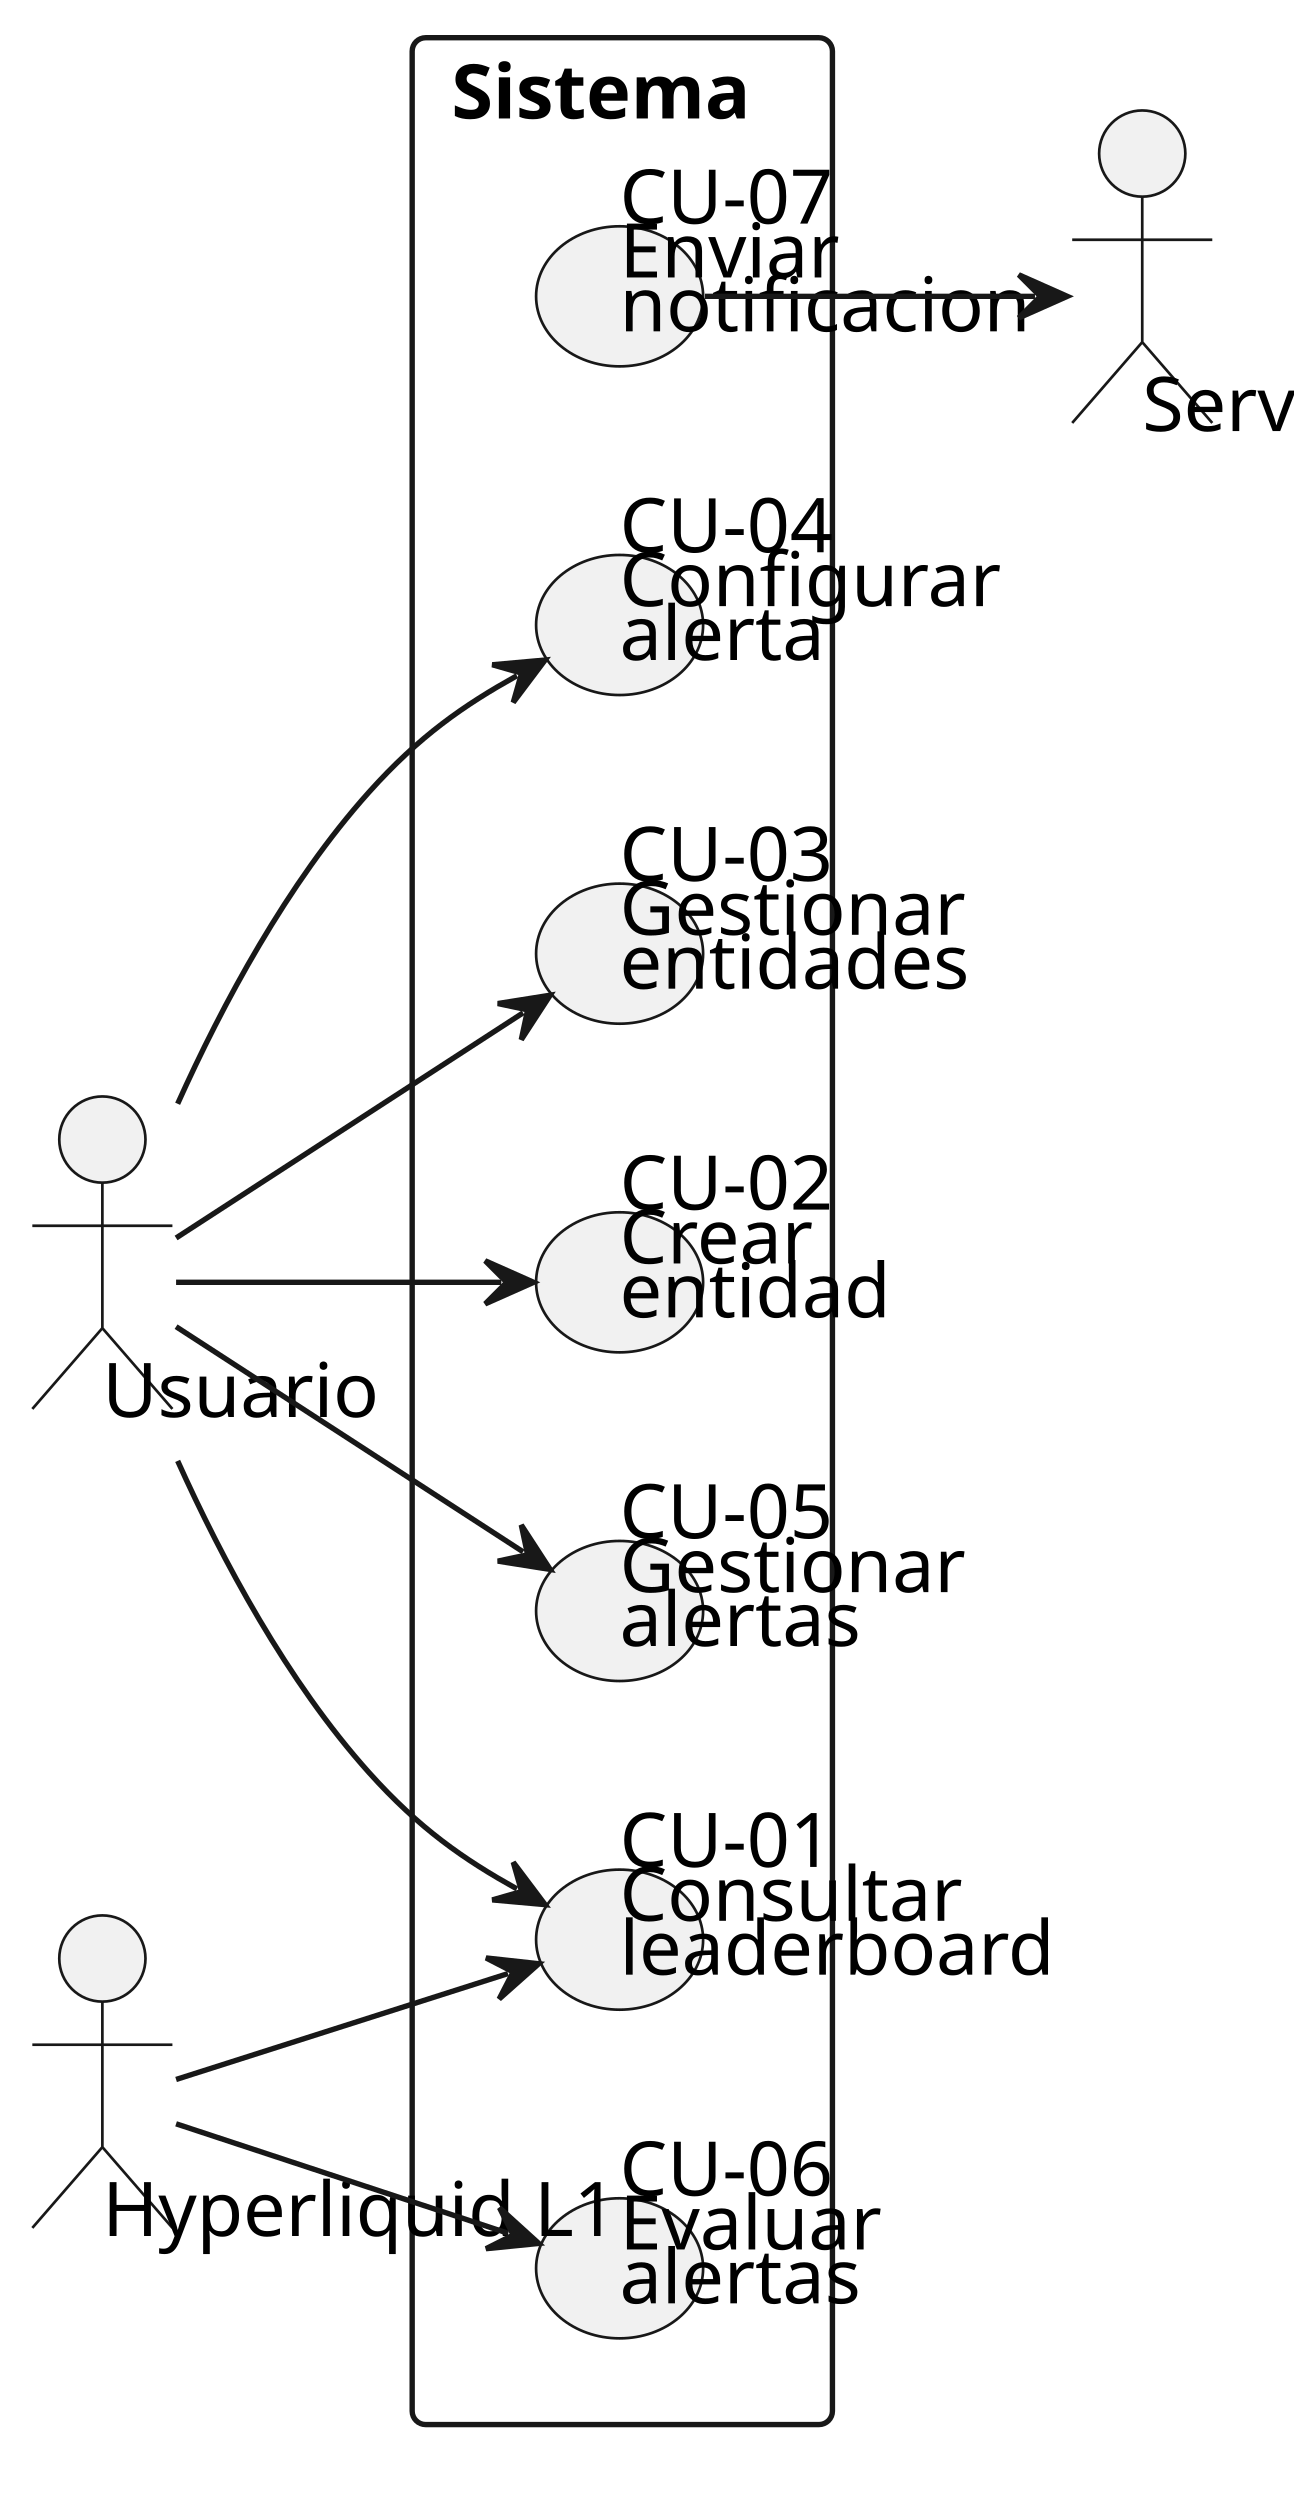
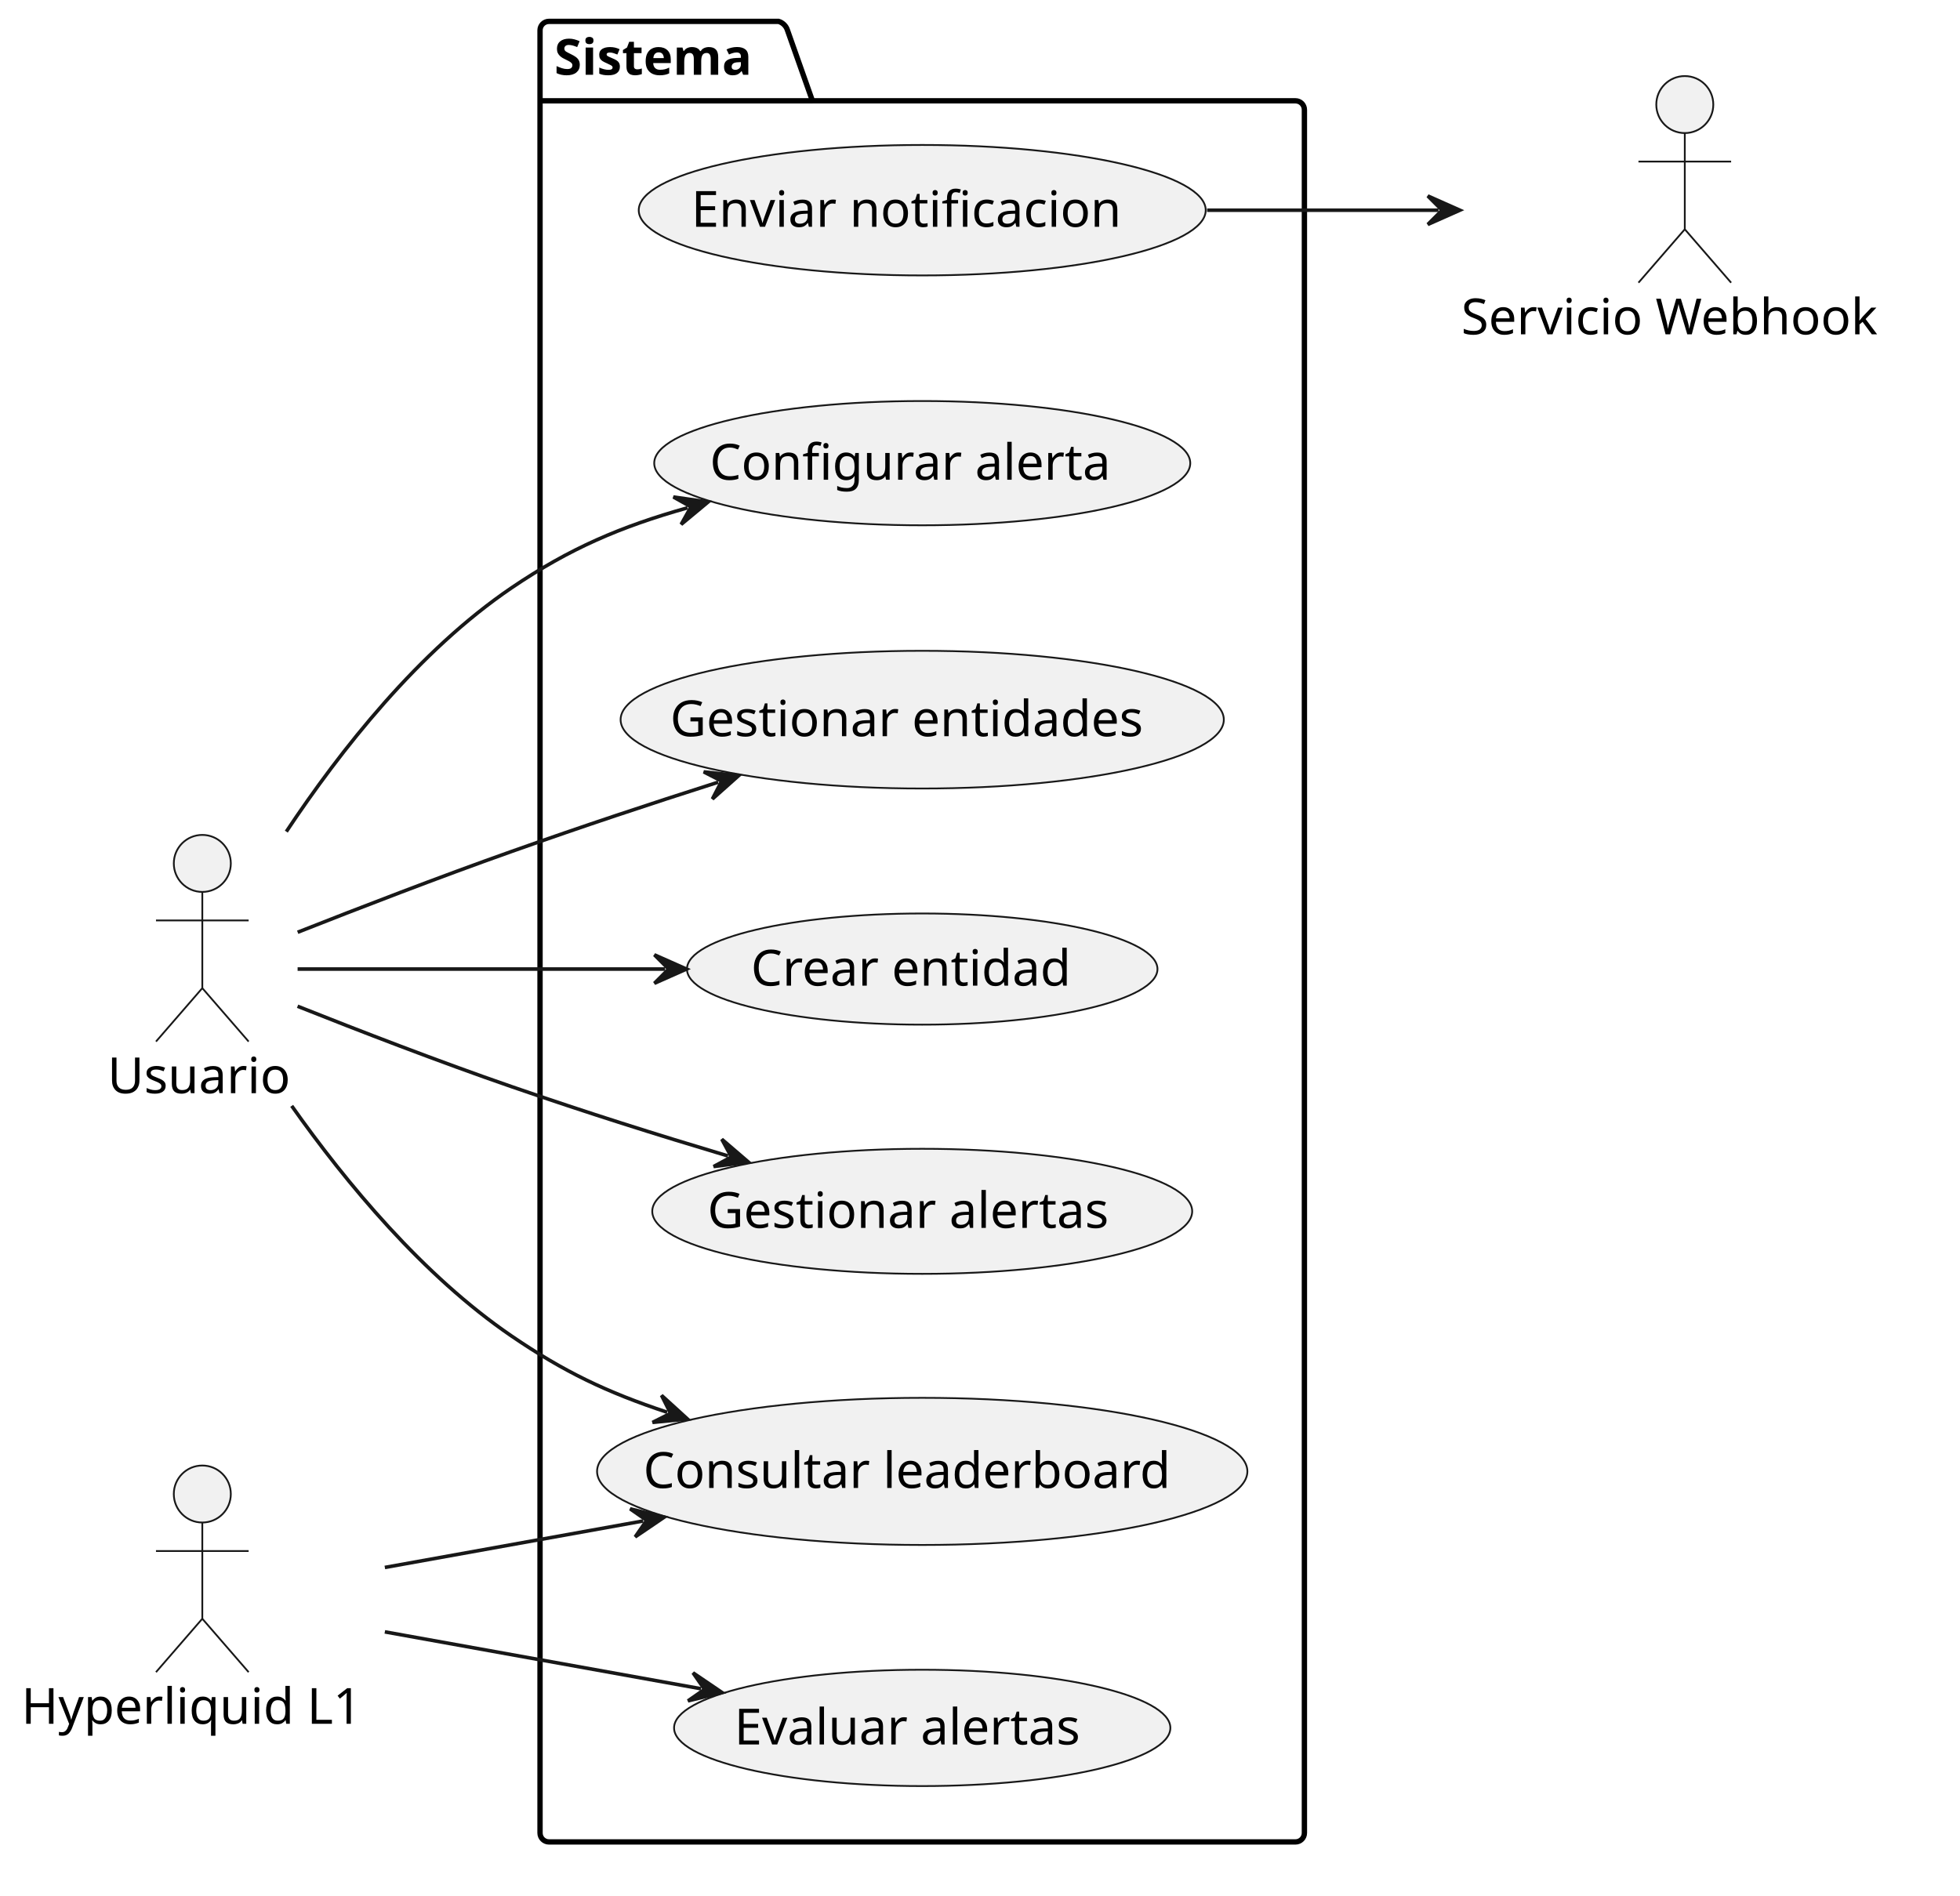
- <svg xmlns="http://www.w3.org/2000/svg" contentStyleType="text/css" data-diagram-type="DESCRIPTION" height="464px" preserveAspectRatio="none" style="width:240px;height:464px;background:#FFFFFF;" version="1.1" viewBox="0 0 240 464" width="240px" zoomAndPan="magnify">
+ <svg xmlns="http://www.w3.org/2000/svg" contentStyleType="text/css" data-diagram-type="DESCRIPTION" height="532px" preserveAspectRatio="none" style="width:550px;height:532px;background:#FFFFFF;" version="1.1" viewBox="0 0 550 532" width="550px" zoomAndPan="magnify">
  <defs />
  <g>
    <g class="cluster" data-qualified-name="Sistema" data-source-line="7" id="ent0005">
-       <rect fill="none" height="443" rx="2.5" ry="2.5" style="stroke:#181818;stroke-width:1;" width="78" x="76.5" y="7" />
-       <text fill="#000000" font-family="sans-serif" font-size="14" font-weight="700" lengthAdjust="spacing" textLength="63.438" x="83.781" y="21.995">Sistema</text>
+       <path d="M154.04,6 L218.477,6 A3.75,3.75 0 0 1 220.977,8.5 L227.977,28.297 L363.53,28.297 A2.5,2.5 0 0 1 366.03,30.797 L366.03,514.5 A2.5,2.5 0 0 1 363.53,517 L154.04,517 A2.5,2.5 0 0 1 151.54,514.5 L151.54,8.5 A2.5,2.5 0 0 1 154.04,6" fill="none" style="stroke:#000000;stroke-width:1.5;" />
+       <line style="stroke:#000000;stroke-width:1.5;" x1="151.54" x2="227.977" y1="28.297" y2="28.297" />
+       <text fill="#000000" font-family="sans-serif" font-size="14" font-weight="700" lengthAdjust="spacing" textLength="63.438" x="155.54" y="20.995">Sistema</text>
    </g>
    <g class="entity" data-qualified-name="Sistema.CU01" data-source-line="8" id="ent0006">
-       <ellipse cx="115" cy="360" fill="#F1F1F1" rx="15.5" ry="13" style="stroke:#181818;stroke-width:0.5;" />
-       <text fill="#000000" font-family="sans-serif" font-size="14" lengthAdjust="spacing" textLength="0" x="115" y="346.5">CU-01</text>
-       <text fill="#000000" font-family="sans-serif" font-size="14" lengthAdjust="spacing" textLength="0" x="115" y="356.5">Consultar</text>
-       <text fill="#000000" font-family="sans-serif" font-size="14" lengthAdjust="spacing" textLength="0" x="115" y="366.5">leaderboard</text>
+       <ellipse cx="258.786" cy="412.999" fill="#F1F1F1" rx="91.246" ry="20.649" style="stroke:#181818;stroke-width:0.5;" />
+       <text fill="#000000" font-family="sans-serif" font-size="14" lengthAdjust="spacing" textLength="156.557" x="180.508" y="417.648">Consultar leaderboard</text>
    </g>
    <g class="entity" data-qualified-name="Sistema.CU02" data-source-line="9" id="ent0007">
-       <ellipse cx="115" cy="238" fill="#F1F1F1" rx="15.5" ry="13" style="stroke:#181818;stroke-width:0.5;" />
-       <text fill="#000000" font-family="sans-serif" font-size="14" lengthAdjust="spacing" textLength="0" x="115" y="224.5">CU-02</text>
-       <text fill="#000000" font-family="sans-serif" font-size="14" lengthAdjust="spacing" textLength="0" x="115" y="234.5">Crear</text>
-       <text fill="#000000" font-family="sans-serif" font-size="14" lengthAdjust="spacing" textLength="0" x="115" y="244.5">entidad</text>
+       <ellipse cx="258.786" cy="272.003" fill="#F1F1F1" rx="66.016" ry="15.603" style="stroke:#181818;stroke-width:0.5;" />
+       <text fill="#000000" font-family="sans-serif" font-size="14" lengthAdjust="spacing" textLength="96.147" x="210.712" y="276.652">Crear entidad</text>
    </g>
    <g class="entity" data-qualified-name="Sistema.CU03" data-source-line="10" id="ent0008">
-       <ellipse cx="115" cy="177" fill="#F1F1F1" rx="15.5" ry="13" style="stroke:#181818;stroke-width:0.5;" />
-       <text fill="#000000" font-family="sans-serif" font-size="14" lengthAdjust="spacing" textLength="0" x="115" y="163.5">CU-03</text>
-       <text fill="#000000" font-family="sans-serif" font-size="14" lengthAdjust="spacing" textLength="0" x="115" y="173.5">Gestionar</text>
-       <text fill="#000000" font-family="sans-serif" font-size="14" lengthAdjust="spacing" textLength="0" x="115" y="183.5">entidades</text>
+       <ellipse cx="258.785" cy="201.997" fill="#F1F1F1" rx="84.635" ry="19.327" style="stroke:#181818;stroke-width:0.5;" />
+       <text fill="#000000" font-family="sans-serif" font-size="14" lengthAdjust="spacing" textLength="141.483" x="188.043" y="206.645">Gestionar entidades</text>
    </g>
    <g class="entity" data-qualified-name="Sistema.CU04" data-source-line="11" id="ent0009">
-       <ellipse cx="115" cy="116" fill="#F1F1F1" rx="15.5" ry="13" style="stroke:#181818;stroke-width:0.5;" />
-       <text fill="#000000" font-family="sans-serif" font-size="14" lengthAdjust="spacing" textLength="0" x="115" y="102.5">CU-04</text>
-       <text fill="#000000" font-family="sans-serif" font-size="14" lengthAdjust="spacing" textLength="0" x="115" y="112.5">Configurar</text>
-       <text fill="#000000" font-family="sans-serif" font-size="14" lengthAdjust="spacing" textLength="0" x="115" y="122.5">alerta</text>
+       <ellipse cx="258.791" cy="130.002" fill="#F1F1F1" rx="75.211" ry="17.442" style="stroke:#181818;stroke-width:0.5;" />
+       <text fill="#000000" font-family="sans-serif" font-size="14" lengthAdjust="spacing" textLength="119.239" x="199.171" y="134.651">Configurar alerta</text>
    </g>
    <g class="entity" data-qualified-name="Sistema.CU05" data-source-line="12" id="ent0010">
-       <ellipse cx="115" cy="299" fill="#F1F1F1" rx="15.5" ry="13" style="stroke:#181818;stroke-width:0.5;" />
-       <text fill="#000000" font-family="sans-serif" font-size="14" lengthAdjust="spacing" textLength="0" x="115" y="285.5">CU-05</text>
-       <text fill="#000000" font-family="sans-serif" font-size="14" lengthAdjust="spacing" textLength="0" x="115" y="295.5">Gestionar</text>
-       <text fill="#000000" font-family="sans-serif" font-size="14" lengthAdjust="spacing" textLength="0" x="115" y="305.5">alertas</text>
+       <ellipse cx="258.787" cy="340.001" fill="#F1F1F1" rx="75.757" ry="17.551" style="stroke:#181818;stroke-width:0.5;" />
+       <text fill="#000000" font-family="sans-serif" font-size="14" lengthAdjust="spacing" textLength="120.559" x="198.507" y="344.65">Gestionar alertas</text>
    </g>
    <g class="entity" data-qualified-name="Sistema.CU06" data-source-line="13" id="ent0011">
-       <ellipse cx="115" cy="421" fill="#F1F1F1" rx="15.5" ry="13" style="stroke:#181818;stroke-width:0.5;" />
-       <text fill="#000000" font-family="sans-serif" font-size="14" lengthAdjust="spacing" textLength="0" x="115" y="407.5">CU-06</text>
-       <text fill="#000000" font-family="sans-serif" font-size="14" lengthAdjust="spacing" textLength="0" x="115" y="417.5">Evaluar</text>
-       <text fill="#000000" font-family="sans-serif" font-size="14" lengthAdjust="spacing" textLength="0" x="115" y="427.5">alertas</text>
+       <ellipse cx="258.785" cy="484.997" fill="#F1F1F1" rx="69.635" ry="16.327" style="stroke:#181818;stroke-width:0.5;" />
+       <text fill="#000000" font-family="sans-serif" font-size="14" lengthAdjust="spacing" textLength="105.458" x="206.056" y="489.646">Evaluar alertas</text>
    </g>
    <g class="entity" data-qualified-name="Sistema.CU07" data-source-line="14" id="ent0012">
-       <ellipse cx="115" cy="55" fill="#F1F1F1" rx="15.5" ry="13" style="stroke:#181818;stroke-width:0.5;" />
-       <text fill="#000000" font-family="sans-serif" font-size="14" lengthAdjust="spacing" textLength="0" x="115" y="41.5">CU-07</text>
-       <text fill="#000000" font-family="sans-serif" font-size="14" lengthAdjust="spacing" textLength="0" x="115" y="51.5">Enviar</text>
-       <text fill="#000000" font-family="sans-serif" font-size="14" lengthAdjust="spacing" textLength="0" x="115" y="61.5">notificacion</text>
+       <ellipse cx="258.791" cy="59" fill="#F1F1F1" rx="79.551" ry="18.31" style="stroke:#181818;stroke-width:0.5;" />
+       <text fill="#000000" font-family="sans-serif" font-size="14" lengthAdjust="spacing" textLength="129.616" x="193.983" y="63.649">Enviar notificacion</text>
    </g>
    <g class="entity" data-qualified-name="U" data-source-line="3" id="ent0002">
-       <ellipse cx="19" cy="211.5" fill="#F1F1F1" rx="8" ry="8" style="stroke:#181818;stroke-width:0.5;" />
-       <path d="M19,219.5 L19,246.5 M6,227.5 L32,227.5 M19,246.5 L6,261.5 M19,246.5 L32,261.5" fill="none" style="stroke:#181818;stroke-width:0.5;" />
-       <text fill="#000000" font-family="sans-serif" font-size="14" lengthAdjust="spacing" textLength="0" x="19" y="263">Usuario</text>
+       <ellipse cx="56.772" cy="242.35" fill="#F1F1F1" rx="8" ry="8" style="stroke:#181818;stroke-width:0.5;" />
+       <path d="M56.772,250.35 L56.772,277.35 M43.772,258.35 L69.772,258.35 M56.772,277.35 L43.772,292.35 M56.772,277.35 L69.772,292.35" fill="none" style="stroke:#181818;stroke-width:0.5;" />
+       <text fill="#000000" font-family="sans-serif" font-size="14" lengthAdjust="spacing" textLength="53.204" x="30.17" y="306.845">Usuario</text>
    </g>
    <g class="entity" data-qualified-name="HL" data-source-line="4" id="ent0003">
-       <ellipse cx="19" cy="363.5" fill="#F1F1F1" rx="8" ry="8" style="stroke:#181818;stroke-width:0.5;" />
-       <path d="M19,371.5 L19,398.5 M6,379.5 L32,379.5 M19,398.5 L6,413.5 M19,398.5 L32,413.5" fill="none" style="stroke:#181818;stroke-width:0.5;" />
-       <text fill="#000000" font-family="sans-serif" font-size="14" lengthAdjust="spacing" textLength="0" x="19" y="415">Hyperliquid L1</text>
+       <ellipse cx="56.77" cy="419.35" fill="#F1F1F1" rx="8" ry="8" style="stroke:#181818;stroke-width:0.5;" />
+       <path d="M56.77,427.35 L56.77,454.35 M43.77,435.35 L69.77,435.35 M56.77,454.35 L43.77,469.35 M56.77,454.35 L69.77,469.35" fill="none" style="stroke:#181818;stroke-width:0.5;" />
+       <text fill="#000000" font-family="sans-serif" font-size="14" lengthAdjust="spacing" textLength="101.541" x="6" y="483.845">Hyperliquid L1</text>
    </g>
    <g class="entity" data-qualified-name="SW" data-source-line="5" id="ent0004">
-       <ellipse cx="212" cy="28.5" fill="#F1F1F1" rx="8" ry="8" style="stroke:#181818;stroke-width:0.5;" />
-       <path d="M212,36.5 L212,63.5 M199,44.5 L225,44.5 M212,63.5 L199,78.5 M212,63.5 L225,78.5" fill="none" style="stroke:#181818;stroke-width:0.5;" />
-       <text fill="#000000" font-family="sans-serif" font-size="14" lengthAdjust="spacing" textLength="0" x="212" y="80">Servicio Webhook</text>
+       <ellipse cx="472.774" cy="29.35" fill="#F1F1F1" rx="8" ry="8" style="stroke:#181818;stroke-width:0.5;" />
+       <path d="M472.774,37.35 L472.774,64.35 M459.774,45.35 L485.774,45.35 M472.774,64.35 L459.774,79.35 M472.774,64.35 L485.774,79.35" fill="none" style="stroke:#181818;stroke-width:0.5;" />
+       <text fill="#000000" font-family="sans-serif" font-size="14" lengthAdjust="spacing" textLength="125.487" x="410.03" y="93.845">Servicio Webhook</text>
    </g>
    <g class="link" data-entity-1="ent0002" data-entity-2="ent0006" data-link-type="dependency" data-source-line="17" id="lnk13">
-       <path d="M32.97,271.14 C41.26,289.55 53.32,312.08 68.5,329 C77.82,339.39 86.067,345.093 95.937,350.583" fill="none" id="U-to-CU01" style="stroke:#181818;stroke-width:1;" />
-       <polygon fill="#181818" points="101.18,353.5,95.259,345.63,96.811,351.07,91.371,352.621,101.18,353.5" style="stroke:#181818;stroke-width:1;" />
+       <path d="M81.85,310.4 C97.16,332.06 118.74,358.08 143.54,375 C158.3,385.07 170.256,390.77 187.216,396.4" fill="none" id="U-to-CU01" style="stroke:#181818;stroke-width:1;" />
+       <polygon fill="#181818" points="192.91,398.29,185.629,391.658,188.165,396.715,183.108,399.251,192.91,398.29" style="stroke:#181818;stroke-width:1;" />
    </g>
    <g class="link" data-entity-1="ent0002" data-entity-2="ent0007" data-link-type="dependency" data-source-line="18" id="lnk14">
-       <path d="M32.68,238 C49.92,238 74.7,238 93.05,238" fill="none" id="U-to-CU02" style="stroke:#181818;stroke-width:1;" />
-       <polygon fill="#181818" points="99.05,238,90.05,234,94.05,238,90.05,242,99.05,238" style="stroke:#181818;stroke-width:1;" />
+       <path d="M83.51,272 C110.94,272 149.46,272 186.63,272" fill="none" id="U-to-CU02" style="stroke:#181818;stroke-width:1;" />
+       <polygon fill="#181818" points="192.63,272,183.63,268,187.63,272,183.63,276,192.63,272" style="stroke:#181818;stroke-width:1;" />
    </g>
    <g class="link" data-entity-1="ent0002" data-entity-2="ent0008" data-link-type="dependency" data-source-line="19" id="lnk15">
-       <path d="M32.68,229.77 C50.92,217.94 79.298,199.527 97.088,187.977" fill="none" id="U-to-CU03" style="stroke:#181818;stroke-width:1;" />
-       <polygon fill="#181818" points="102.12,184.71,92.393,186.256,97.926,187.433,96.75,192.966,102.12,184.71" style="stroke:#181818;stroke-width:1;" />
+       <path d="M83.53,261.67 C100.5,254.97 123.24,246.19 143.54,239 C164.28,231.66 181.605,225.916 201.545,219.546" fill="none" id="U-to-CU03" style="stroke:#181818;stroke-width:1;" />
+       <polygon fill="#181818" points="207.26,217.72,197.47,216.649,202.497,219.242,199.904,224.269,207.26,217.72" style="stroke:#181818;stroke-width:1;" />
    </g>
    <g class="link" data-entity-1="ent0002" data-entity-2="ent0009" data-link-type="dependency" data-source-line="20" id="lnk16">
-       <path d="M32.97,204.86 C41.26,186.45 53.32,163.92 68.5,147 C77.82,136.61 86.067,130.907 95.937,125.417" fill="none" id="U-to-CU04" style="stroke:#181818;stroke-width:1;" />
-       <polygon fill="#181818" points="101.18,122.5,91.371,123.379,96.811,124.93,95.259,130.37,101.18,122.5" style="stroke:#181818;stroke-width:1;" />
+       <path d="M80.34,233.43 C95.55,210.54 117.54,182.65 143.54,165 C159.93,153.88 174.226,147.81 192.935,142.53" fill="none" id="U-to-CU04" style="stroke:#181818;stroke-width:1;" />
+       <polygon fill="#181818" points="198.71,140.9,188.962,139.495,193.898,142.258,191.135,147.194,198.71,140.9" style="stroke:#181818;stroke-width:1;" />
    </g>
    <g class="link" data-entity-1="ent0002" data-entity-2="ent0010" data-link-type="dependency" data-source-line="21" id="lnk17">
-       <path d="M32.68,246.23 C50.92,258.06 79.298,276.473 97.088,288.023" fill="none" id="U-to-CU05" style="stroke:#181818;stroke-width:1;" />
-       <polygon fill="#181818" points="102.12,291.29,96.75,283.034,97.926,288.567,92.393,289.744,102.12,291.29" style="stroke:#181818;stroke-width:1;" />
+       <path d="M83.5,282.44 C100.44,289.18 123.18,297.97 143.54,305 C165.21,312.48 183.712,318.298 204.272,324.458" fill="none" id="U-to-CU05" style="stroke:#181818;stroke-width:1;" />
+       <polygon fill="#181818" points="210.02,326.18,202.547,319.765,205.23,324.745,200.251,327.429,210.02,326.18" style="stroke:#181818;stroke-width:1;" />
    </g>
    <g class="link" data-entity-1="ent0003" data-entity-2="ent0006" data-link-type="dependency" data-source-line="23" id="lnk18">
-       <path d="M32.68,385.95 C50.22,380.36 76.064,372.103 94.284,366.293" fill="none" id="HL-to-CU01" style="stroke:#181818;stroke-width:1;" />
-       <polygon fill="#181818" points="100,364.47,90.21,363.393,95.236,365.989,92.641,371.015,100,364.47" style="stroke:#181818;stroke-width:1;" />
+       <path d="M107.99,439.96 C131.71,435.69 154.545,431.583 180.485,426.913" fill="none" id="HL-to-CU01" style="stroke:#181818;stroke-width:1;" />
+       <polygon fill="#181818" points="186.39,425.85,176.824,423.508,181.469,426.736,178.241,431.381,186.39,425.85" style="stroke:#181818;stroke-width:1;" />
    </g>
    <g class="link" data-entity-1="ent0003" data-entity-2="ent0011" data-link-type="dependency" data-source-line="24" id="lnk19">
-       <path d="M32.68,394.18 C50.22,399.97 76.082,408.49 94.302,414.5" fill="none" id="HL-to-CU06" style="stroke:#181818;stroke-width:1;" />
-       <polygon fill="#181818" points="100,416.38,92.706,409.762,95.252,414.814,90.2,417.359,100,416.38" style="stroke:#181818;stroke-width:1;" />
+       <path d="M107.99,458.04 C136.8,463.22 167.115,468.677 196.715,474.007" fill="none" id="HL-to-CU06" style="stroke:#181818;stroke-width:1;" />
+       <polygon fill="#181818" points="202.62,475.07,194.471,469.538,197.699,474.184,193.054,477.412,202.62,475.07" style="stroke:#181818;stroke-width:1;" />
    </g>
    <g class="link" data-entity-1="ent0012" data-entity-2="ent0004" data-link-type="dependency" data-source-line="26" id="lnk20">
-       <path d="M130.84,55 C149.32,55 174.56,55 192.09,55" fill="none" id="CU07-to-SW" style="stroke:#181818;stroke-width:1;" />
-       <polygon fill="#181818" points="198.09,55,189.09,51,193.09,55,189.09,59,198.09,55" style="stroke:#181818;stroke-width:1;" />
+       <path d="M338.72,59 C362.15,59 381.47,59 403.66,59" fill="none" id="CU07-to-SW" style="stroke:#181818;stroke-width:1;" />
+       <polygon fill="#181818" points="409.66,59,400.66,55,404.66,59,400.66,63,409.66,59" style="stroke:#181818;stroke-width:1;" />
    </g>
  </g>
</svg>
